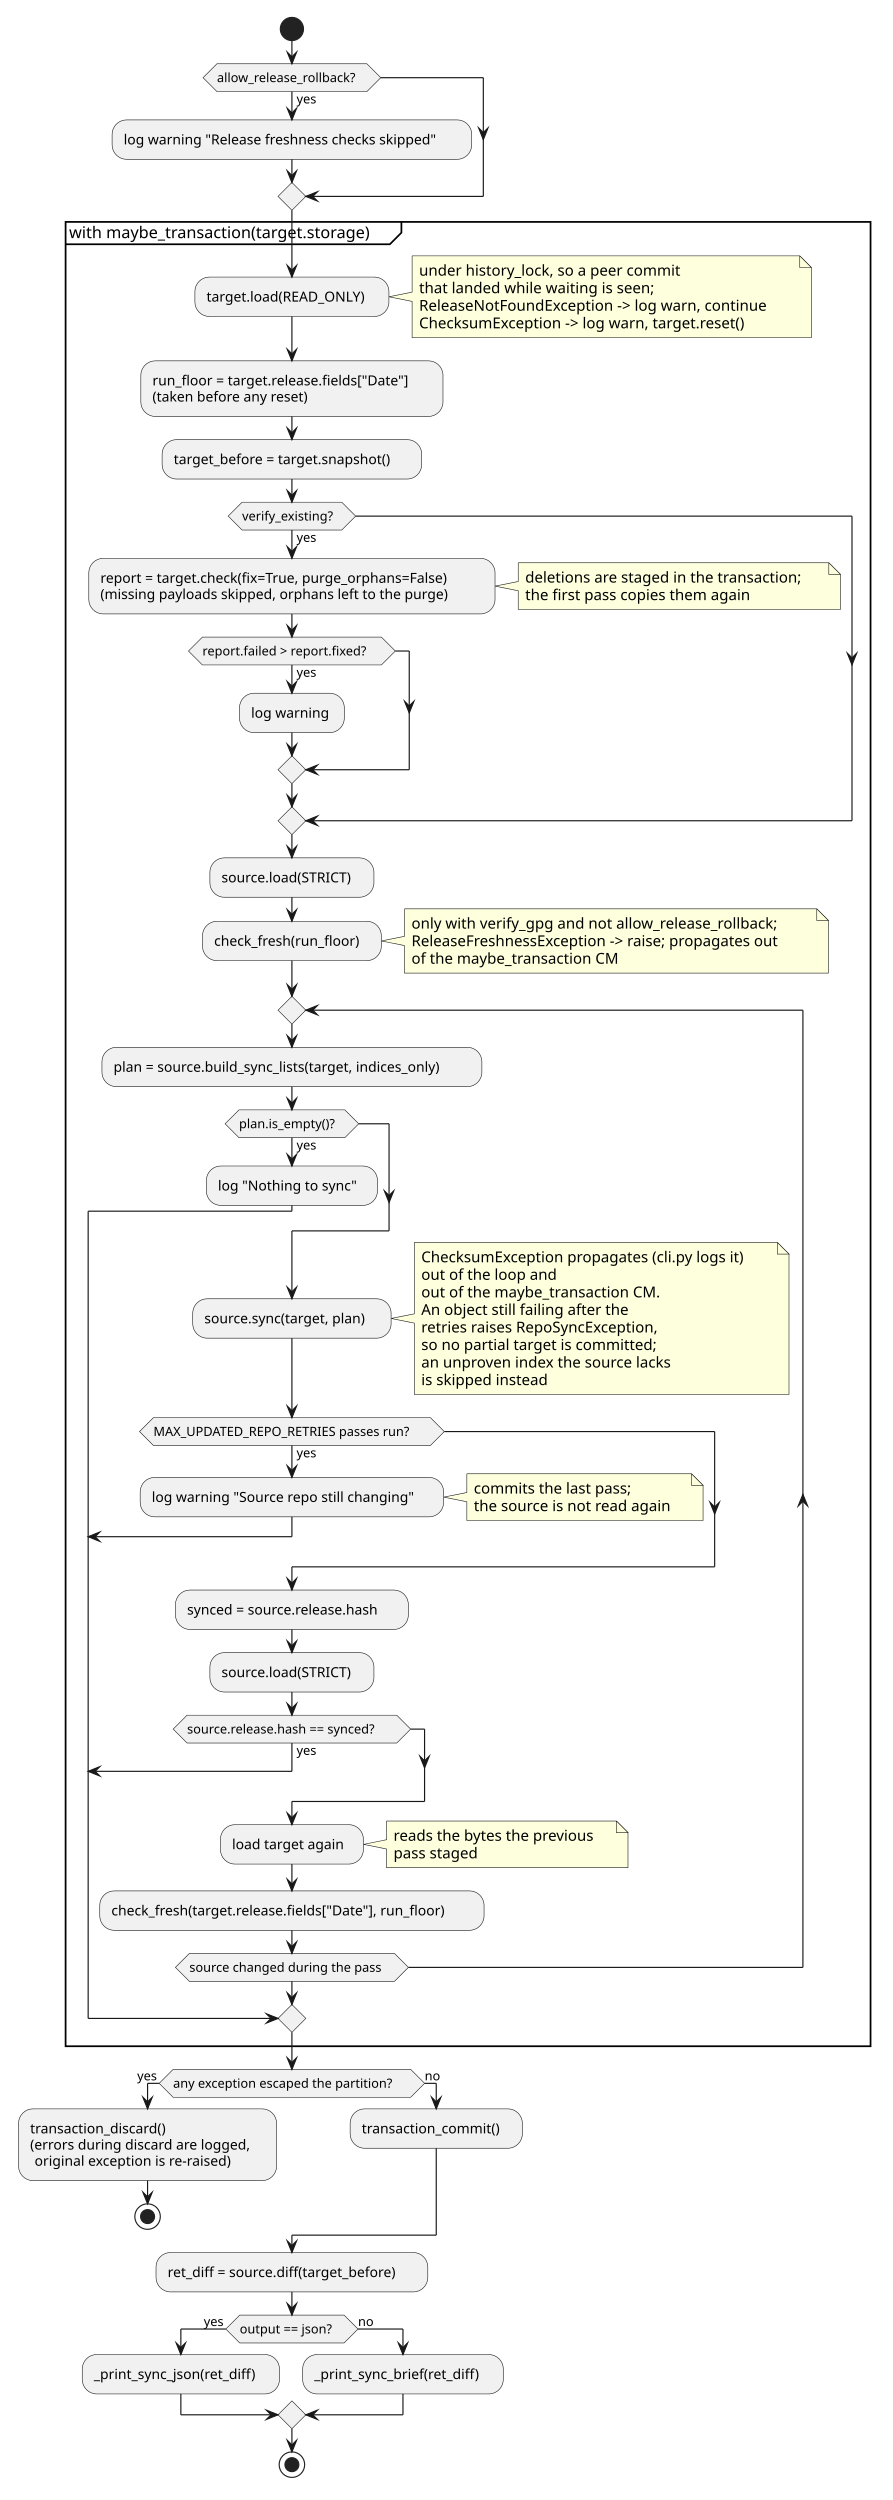
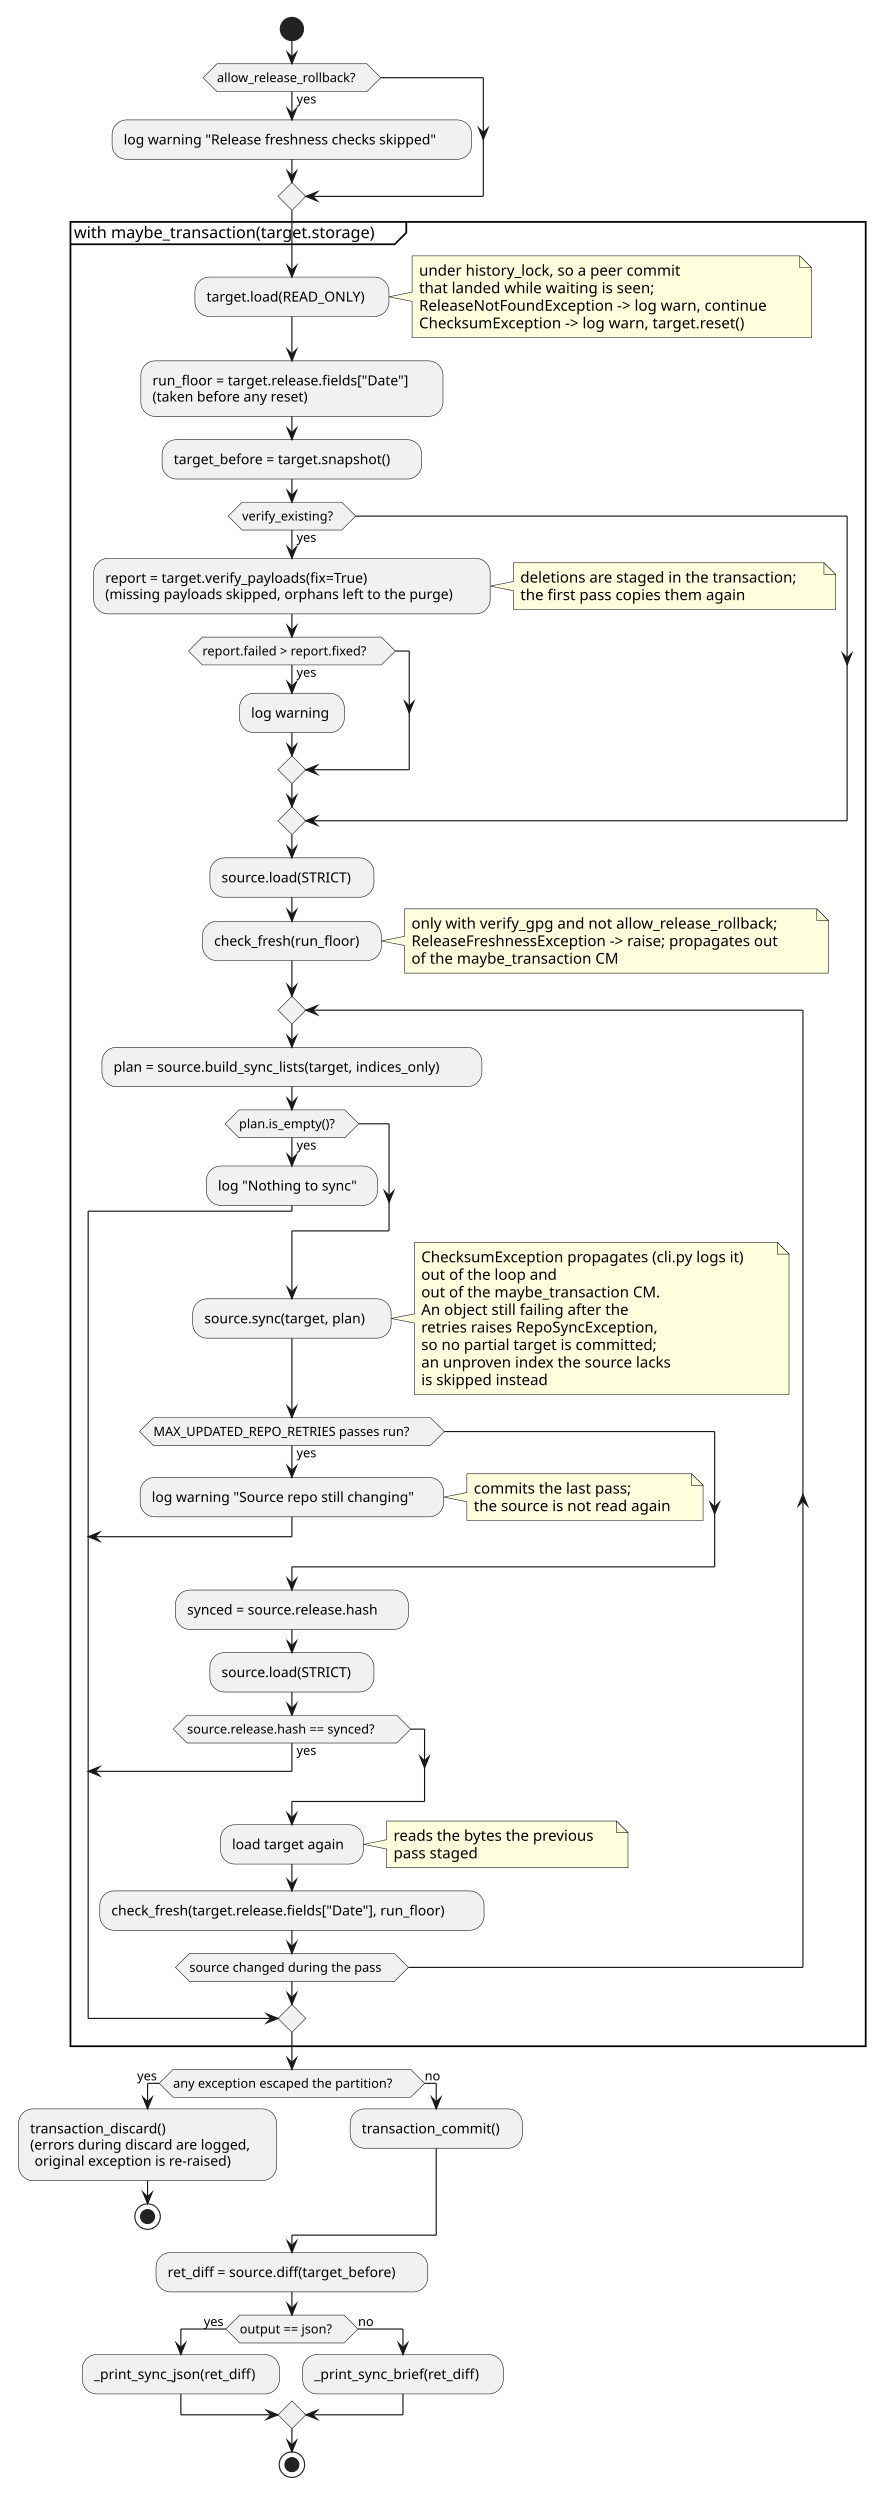
- <svg xmlns="http://www.w3.org/2000/svg" version="1.1" data-diagram-type="ACTIVITY" style="width:770px;height:2156px;background:#FFFFFF;" width="770px" height="2156px" viewBox="0 0 770 2156" zoomAndPan="magnify" preserveAspectRatio="none" contentStyleType="text/css">
+ <svg xmlns="http://www.w3.org/2000/svg" version="1.1" data-diagram-type="ACTIVITY" style="width:766px;height:2156px;background:#FFFFFF;" width="766px" height="2156px" viewBox="0 0 766 2156" zoomAndPan="magnify" preserveAspectRatio="none" contentStyleType="text/css">
  <defs />
  <g font-family="sans-serif" lengthAdjust="spacing">
    <ellipse cx="251.74" cy="25" rx="10" ry="10" fill="#222" style="stroke:#222;stroke-width:1;" />
    <rect x="96.67" y="103.402" width="310.139" height="33.969" fill="#F1F1F1" style="stroke:#181818;stroke-width:0.5;" rx="12.5" ry="12.5" />
    <text x="106.67" y="124.541" fill="#000" font-size="12" textLength="290.139">log warning "Release freshness checks skipped"</text>
    <polygon points="187.101,55,316.378,55,328.378,67,316.378,79,187.101,79,175.101,67,187.101,55" fill="#F1F1F1" style="stroke:#181818;stroke-width:0.5;stroke-linejoin:miter;stroke-miterlimit:10;" />
    <text x="255.74" y="89.21" fill="#000" font-size="11" textLength="19.008">yes</text>
    <text x="187.101" y="70.808" fill="#000" font-size="11" textLength="129.277">allow_release_rollback?</text>
    <polygon points="251.74,157.371,263.74,169.371,251.74,181.371,239.74,169.371,251.74,157.371" fill="#F1F1F1" style="stroke:#181818;stroke-width:0.5;stroke-linejoin:miter;stroke-miterlimit:10;" />
-     <rect x="56.567" y="191.371" width="694.191" height="1573.309" fill="none" style="stroke:#000;stroke-width:1.5;" />
-     <path d="M346.177,191.371 L346.177,200.668 L336.177,210.668 L56.567,210.668" style="stroke:#000;stroke-width:1.5;" fill="none" />
-     <text x="59.567" y="205.366" fill="#000" font-size="14" textLength="279.61">with maybe_transaction(target.storage)</text>
+     <rect x="60.762" y="191.371" width="685.8" height="1573.309" fill="none" style="stroke:#000;stroke-width:1.5;" />
+     <path d="M350.373,191.371 L350.373,200.668 L340.373,210.668 L60.762,210.668" style="stroke:#000;stroke-width:1.5;" fill="none" />
+     <text x="63.762" y="205.366" fill="#000" font-size="14" textLength="279.61">with maybe_transaction(target.storage)</text>
    <path d="M355.404,220.668 L355.404,251.934 L335.404,255.934 L355.404,259.934 L355.404,291.199 A0,0 0 0 0 355.404,291.199 L699.696,291.199 A0,0 0 0 0 699.696,291.199 L699.696,230.668 L689.696,220.668 L355.404,220.668 A0,0 0 0 0 355.404,220.668" style="stroke:#181818;stroke-width:0.5;" fill="#FEFFDD" />
    <path d="M689.696,220.668 L689.696,230.668 L699.696,230.668 L689.696,220.668" style="stroke:#181818;stroke-width:0.5;" fill="#FEFFDD" />
    <text x="361.404" y="237.735" fill="#000" font-size="13" textLength="241.744">under history_lock, so a peer commit</text>
    <text x="361.404" y="252.868" fill="#000" font-size="13" textLength="218.658">that landed while waiting is seen;</text>
    <text x="361.404" y="268" fill="#000" font-size="13" textLength="323.292">ReleaseNotFoundException -&gt; log warn, continue</text>
    <text x="361.404" y="283.133" fill="#000" font-size="13" textLength="319.757">ChecksumException    -&gt; log warn, target.reset()</text>
    <rect x="168.076" y="238.949" width="167.328" height="33.969" fill="#F1F1F1" style="stroke:#181818;stroke-width:0.5;" rx="12.5" ry="12.5" />
    <text x="178.076" y="260.088" fill="#000" font-size="12" textLength="147.328">target.load(READ_ONLY)</text>
    <rect x="121.45" y="311.199" width="260.58" height="47.938" fill="#F1F1F1" style="stroke:#181818;stroke-width:0.5;" rx="12.5" ry="12.5" />
    <text x="131.45" y="332.338" fill="#000" font-size="12" textLength="240.58">run_floor = target.release.fields["Date"]</text>
    <text x="131.45" y="346.307" fill="#000" font-size="12" textLength="146.402">(taken before any reset)</text>
    <rect x="139.804" y="379.137" width="223.871" height="33.969" fill="#F1F1F1" style="stroke:#181818;stroke-width:0.5;" rx="12.5" ry="12.5" />
    <text x="149.804" y="400.275" fill="#000" font-size="12" textLength="203.871">target_before = target.snapshot()</text>
-     <path d="M446.913,485.344 L446.913,501.477 L426.913,505.477 L446.913,509.477 L446.913,525.609 A0,0 0 0 0 446.913,525.609 L724.758,525.609 A0,0 0 0 0 724.758,525.609 L724.758,495.344 L714.758,485.344 L446.913,485.344 A0,0 0 0 0 446.913,485.344" style="stroke:#181818;stroke-width:0.5;" fill="#FEFFDD" />
-     <path d="M714.758,485.344 L714.758,495.344 L724.758,495.344 L714.758,485.344" style="stroke:#181818;stroke-width:0.5;" fill="#FEFFDD" />
-     <text x="452.913" y="502.411" fill="#000" font-size="13" textLength="256.845">deletions are staged in the transaction;</text>
-     <text x="452.913" y="517.543" fill="#000" font-size="13" textLength="208.933">the first pass copies them again</text>
-     <rect x="76.567" y="481.508" width="350.346" height="47.938" fill="#F1F1F1" style="stroke:#181818;stroke-width:0.5;" rx="12.5" ry="12.5" />
-     <text x="86.567" y="502.646" fill="#000" font-size="12" textLength="330.346">report = target.check(fix=True, purge_orphans=False)</text>
-     <text x="86.567" y="516.615" fill="#000" font-size="12" textLength="321.955">(missing payloads skipped, orphans left to the purge)</text>
+     <path d="M442.717,485.344 L442.717,501.477 L422.717,505.477 L442.717,509.477 L442.717,525.609 A0,0 0 0 0 442.717,525.609 L720.563,525.609 A0,0 0 0 0 720.563,525.609 L720.563,495.344 L710.563,485.344 L442.717,485.344 A0,0 0 0 0 442.717,485.344" style="stroke:#181818;stroke-width:0.5;" fill="#FEFFDD" />
+     <path d="M710.563,485.344 L710.563,495.344 L720.563,495.344 L710.563,485.344" style="stroke:#181818;stroke-width:0.5;" fill="#FEFFDD" />
+     <text x="448.717" y="502.411" fill="#000" font-size="13" textLength="256.845">deletions are staged in the transaction;</text>
+     <text x="448.717" y="517.543" fill="#000" font-size="13" textLength="208.933">the first pass copies them again</text>
+     <rect x="80.762" y="481.508" width="341.955" height="47.938" fill="#F1F1F1" style="stroke:#181818;stroke-width:0.5;" rx="12.5" ry="12.5" />
+     <text x="90.762" y="502.646" fill="#000" font-size="12" textLength="250.488">report = target.verify_payloads(fix=True)</text>
+     <text x="90.762" y="516.615" fill="#000" font-size="12" textLength="321.955">(missing payloads skipped, orphans left to the purge)</text>
    <rect x="206.554" y="597.848" width="90.371" height="33.969" fill="#F1F1F1" style="stroke:#181818;stroke-width:0.5;" rx="12.5" ry="12.5" />
    <text x="216.554" y="618.986" fill="#000" font-size="12" textLength="70.371">log warning</text>
    <polygon points="174.549,549.445,328.93,549.445,340.93,561.445,328.93,573.445,174.549,573.445,162.549,561.445,174.549,549.445" fill="#F1F1F1" style="stroke:#181818;stroke-width:0.5;stroke-linejoin:miter;stroke-miterlimit:10;" />
    <text x="255.74" y="583.656" fill="#000" font-size="11" textLength="19.008">yes</text>
    <text x="174.549" y="565.253" fill="#000" font-size="11" textLength="154.381">report.failed &gt; report.fixed?</text>
    <polygon points="251.74,651.816,263.74,663.816,251.74,675.816,239.74,663.816,251.74,651.816" fill="#F1F1F1" style="stroke:#181818;stroke-width:0.5;stroke-linejoin:miter;stroke-miterlimit:10;" />
    <polygon points="208.758,433.105,294.722,433.105,306.722,445.105,294.722,457.105,208.758,457.105,196.758,445.105,208.758,433.105" fill="#F1F1F1" style="stroke:#181818;stroke-width:0.5;stroke-linejoin:miter;stroke-miterlimit:10;" />
    <text x="255.74" y="467.316" fill="#000" font-size="11" textLength="19.008">yes</text>
    <text x="208.758" y="448.914" fill="#000" font-size="11" textLength="85.964">verify_existing?</text>
    <polygon points="251.74,695.816,263.74,707.816,251.74,719.816,239.74,707.816,251.74,695.816" fill="#F1F1F1" style="stroke:#181818;stroke-width:0.5;stroke-linejoin:miter;stroke-miterlimit:10;" />
    <rect x="181.004" y="739.816" width="141.471" height="33.969" fill="#F1F1F1" style="stroke:#181818;stroke-width:0.5;" rx="12.5" ry="12.5" />
    <text x="191.004" y="760.955" fill="#000" font-size="12" textLength="121.471">source.load(STRICT)</text>
    <path d="M348.847,783.785 L348.847,807.484 L328.847,811.484 L348.847,815.484 L348.847,839.184 A0,0 0 0 0 348.847,839.184 L714.379,839.184 A0,0 0 0 0 714.379,839.184 L714.379,793.785 L704.379,783.785 L348.847,783.785 A0,0 0 0 0 348.847,783.785" style="stroke:#181818;stroke-width:0.5;" fill="#FEFFDD" />
    <path d="M704.379,783.785 L704.379,793.785 L714.379,793.785 L704.379,783.785" style="stroke:#181818;stroke-width:0.5;" fill="#FEFFDD" />
    <text x="354.847" y="800.852" fill="#000" font-size="13" textLength="339.923">only with verify_gpg and not allow_release_rollback;</text>
    <text x="354.847" y="815.985" fill="#000" font-size="13" textLength="344.532">ReleaseFreshnessException -&gt; raise; propagates out</text>
    <text x="354.847" y="831.118" fill="#000" font-size="13" textLength="191.064">of the maybe_transaction CM</text>
    <rect x="174.632" y="794.5" width="154.215" height="33.969" fill="#F1F1F1" style="stroke:#181818;stroke-width:0.5;" rx="12.5" ry="12.5" />
    <text x="184.632" y="815.639" fill="#000" font-size="12" textLength="134.215">check_fresh(run_floor)</text>
    <rect x="87.911" y="903.184" width="327.658" height="33.969" fill="#F1F1F1" style="stroke:#181818;stroke-width:0.5;" rx="12.5" ry="12.5" />
    <text x="97.911" y="924.322" fill="#000" font-size="12" textLength="307.658">plan = source.build_sync_lists(target, indices_only)</text>
    <rect x="177.958" y="1005.555" width="147.564" height="33.969" fill="#F1F1F1" style="stroke:#181818;stroke-width:0.5;" rx="12.5" ry="12.5" />
    <text x="187.958" y="1026.693" fill="#000" font-size="12" textLength="127.564">log "Nothing to sync"</text>
    <polygon points="206.118,957.152,297.362,957.152,309.362,969.152,297.362,981.152,206.118,981.152,194.118,969.152,206.118,957.152" fill="#F1F1F1" style="stroke:#181818;stroke-width:0.5;stroke-linejoin:miter;stroke-miterlimit:10;" />
    <text x="255.74" y="991.363" fill="#000" font-size="11" textLength="19.008">yes</text>
    <text x="206.118" y="972.96" fill="#000" font-size="11" textLength="91.244">plan.is_empty()?</text>
    <path d="M357.282,1071.523 L357.282,1133.055 L337.282,1137.055 L357.282,1141.055 L357.282,1202.586 A0,0 0 0 0 357.282,1202.586 L680.43,1202.586 A0,0 0 0 0 680.43,1202.586 L680.43,1081.523 L670.43,1071.523 L357.282,1071.523 A0,0 0 0 0 357.282,1071.523" style="stroke:#181818;stroke-width:0.5;" fill="#FEFFDD" />
    <path d="M670.43,1071.523 L670.43,1081.523 L680.43,1081.523 L670.43,1071.523" style="stroke:#181818;stroke-width:0.5;" fill="#FEFFDD" />
    <text x="363.282" y="1088.59" fill="#000" font-size="13" textLength="302.148">ChecksumException propagates (cli.py logs it)</text>
    <text x="363.282" y="1103.723" fill="#000" font-size="13" textLength="123.913">out of the loop and</text>
    <text x="363.282" y="1118.856" fill="#000" font-size="13" textLength="220.619">out of the maybe_transaction CM.</text>
    <text x="363.282" y="1133.989" fill="#000" font-size="13" textLength="192.747">An object still failing after the</text>
    <text x="363.282" y="1149.122" fill="#000" font-size="13" textLength="221.806">retries raises RepoSyncException,</text>
    <text x="363.282" y="1164.254" fill="#000" font-size="13" textLength="218.436">so no partial target is committed;</text>
    <text x="363.282" y="1179.387" fill="#000" font-size="13" textLength="232.438">an unproven index the source lacks</text>
    <text x="363.282" y="1194.52" fill="#000" font-size="13" textLength="117.254">is skipped instead</text>
    <rect x="166.198" y="1120.07" width="171.084" height="33.969" fill="#F1F1F1" style="stroke:#181818;stroke-width:0.5;" rx="12.5" ry="12.5" />
    <text x="176.198" y="1141.209" fill="#000" font-size="12" textLength="151.084">source.sync(target, plan)</text>
    <path d="M402.598,1270.988 L402.598,1287.121 L382.598,1291.121 L402.598,1295.121 L402.598,1311.254 A0,0 0 0 0 402.598,1311.254 L606.322,1311.254 A0,0 0 0 0 606.322,1311.254 L606.322,1280.988 L596.322,1270.988 L402.598,1270.988 A0,0 0 0 0 402.598,1270.988" style="stroke:#181818;stroke-width:0.5;" fill="#FEFFDD" />
    <path d="M596.322,1270.988 L596.322,1280.988 L606.322,1280.988 L596.322,1270.988" style="stroke:#181818;stroke-width:0.5;" fill="#FEFFDD" />
    <text x="408.598" y="1288.055" fill="#000" font-size="13" textLength="147.234">commits the last pass;</text>
    <text x="408.598" y="1303.188" fill="#000" font-size="13" textLength="182.724">the source is not read again</text>
    <rect x="120.881" y="1274.137" width="261.717" height="33.969" fill="#F1F1F1" style="stroke:#181818;stroke-width:0.5;" rx="12.5" ry="12.5" />
    <text x="130.881" y="1295.275" fill="#000" font-size="12" textLength="241.717">log warning "Source repo still changing"</text>
    <polygon points="132.305,1222.586,371.174,1222.586,383.174,1234.586,371.174,1246.586,132.305,1246.586,120.305,1234.586,132.305,1222.586" fill="#F1F1F1" style="stroke:#181818;stroke-width:0.5;stroke-linejoin:miter;stroke-miterlimit:10;" />
    <text x="255.74" y="1256.796" fill="#000" font-size="11" textLength="19.008">yes</text>
    <text x="132.305" y="1238.394" fill="#000" font-size="11" textLength="238.869">MAX_UPDATED_REPO_RETRIES passes run?</text>
    <rect x="151.33" y="1371.254" width="200.82" height="33.969" fill="#F1F1F1" style="stroke:#181818;stroke-width:0.5;" rx="12.5" ry="12.5" />
    <text x="161.33" y="1392.393" fill="#000" font-size="12" textLength="180.82">synced = source.release.hash</text>
    <rect x="181.004" y="1425.223" width="141.471" height="33.969" fill="#F1F1F1" style="stroke:#181818;stroke-width:0.5;" rx="12.5" ry="12.5" />
    <text x="191.004" y="1446.361" fill="#000" font-size="12" textLength="121.471">source.load(STRICT)</text>
    <polygon points="161.336,1479.191,342.143,1479.191,354.143,1491.191,342.143,1503.191,161.336,1503.191,149.336,1491.191,161.336,1479.191" fill="#F1F1F1" style="stroke:#181818;stroke-width:0.5;stroke-linejoin:miter;stroke-miterlimit:10;" />
    <text x="255.74" y="1513.402" fill="#000" font-size="11" textLength="19.008">yes</text>
    <text x="161.336" y="1495" fill="#000" font-size="11" textLength="180.807">source.release.hash == synced?</text>
    <path d="M333.358,1570.445 L333.358,1586.578 L313.358,1590.578 L333.358,1594.578 L333.358,1610.711 A0,0 0 0 0 333.358,1610.711 L541.569,1610.711 A0,0 0 0 0 541.569,1610.711 L541.569,1580.445 L531.569,1570.445 L333.358,1570.445 A0,0 0 0 0 333.358,1570.445" style="stroke:#181818;stroke-width:0.5;" fill="#FEFFDD" />
    <path d="M531.569,1570.445 L531.569,1580.445 L541.569,1580.445 L531.569,1570.445" style="stroke:#181818;stroke-width:0.5;" fill="#FEFFDD" />
    <text x="339.358" y="1587.512" fill="#000" font-size="13" textLength="187.211">reads the bytes the previous</text>
    <text x="339.358" y="1602.645" fill="#000" font-size="13" textLength="78.235">pass staged</text>
    <rect x="190.122" y="1573.594" width="123.236" height="33.969" fill="#F1F1F1" style="stroke:#181818;stroke-width:0.5;" rx="12.5" ry="12.5" />
    <text x="200.122" y="1594.732" fill="#000" font-size="12" textLength="103.236">load target again</text>
    <rect x="86.03" y="1630.711" width="331.42" height="33.969" fill="#F1F1F1" style="stroke:#181818;stroke-width:0.5;" rx="12.5" ry="12.5" />
    <text x="96.03" y="1651.85" fill="#000" font-size="12" textLength="311.42">check_fresh(target.release.fields["Date"], run_floor)</text>
    <polygon points="251.74,859.184,263.74,871.184,251.74,883.184,239.74,871.184,251.74,859.184" fill="#F1F1F1" style="stroke:#181818;stroke-width:0.5;stroke-linejoin:miter;stroke-miterlimit:10;" />
    <polygon points="163.267,1684.68,340.212,1684.68,352.212,1696.68,340.212,1708.68,163.267,1708.68,151.267,1696.68,163.267,1684.68" fill="#F1F1F1" style="stroke:#181818;stroke-width:0.5;stroke-linejoin:miter;stroke-miterlimit:10;" />
    <text x="163.267" y="1700.488" fill="#000" font-size="11" textLength="176.945">source changed during the pass</text>
    <polygon points="251.74,1728.68,263.74,1740.68,251.74,1752.68,239.74,1740.68,251.74,1728.68" fill="#F1F1F1" style="stroke:#181818;stroke-width:0.5;stroke-linejoin:miter;stroke-miterlimit:10;" />
    <polygon points="149.265,1784.68,354.215,1784.68,366.215,1796.68,354.215,1808.68,149.265,1808.68,137.265,1796.68,149.265,1784.68" fill="#F1F1F1" style="stroke:#181818;stroke-width:0.5;stroke-linejoin:miter;stroke-miterlimit:10;" />
    <text x="149.265" y="1800.488" fill="#000" font-size="11" textLength="204.95">any exception escaped the partition?</text>
    <text x="118.256" y="1794.085" fill="#000" font-size="11" textLength="19.008">yes</text>
    <text x="366.215" y="1794.085" fill="#000" font-size="11" textLength="13.702">no</text>
    <rect x="16" y="1818.68" width="222.529" height="61.906" fill="#F1F1F1" style="stroke:#181818;stroke-width:0.5;" rx="12.5" ry="12.5" />
    <text x="26" y="1839.818" fill="#000" font-size="12" textLength="126.855">transaction_discard()</text>
    <text x="26" y="1853.787" fill="#000" font-size="12" textLength="202.529">(errors during discard are logged,</text>
    <text x="29.814" y="1867.756" fill="#000" font-size="12" textLength="183.152">original exception is re-raised)</text>
    <ellipse cx="127.265" cy="1911.586" rx="11" ry="11" fill="none" style="stroke:#222;stroke-width:1;" />
    <ellipse cx="127.265" cy="1911.586" rx="6" ry="6" fill="#222" style="stroke:#222;stroke-width:1;" />
    <rect x="301.961" y="1818.68" width="148.508" height="33.969" fill="#F1F1F1" style="stroke:#181818;stroke-width:0.5;" rx="12.5" ry="12.5" />
    <text x="311.961" y="1839.818" fill="#000" font-size="12" textLength="128.508">transaction_commit()</text>
    <rect x="134.551" y="1942.586" width="234.377" height="33.969" fill="#F1F1F1" style="stroke:#181818;stroke-width:0.5;" rx="12.5" ry="12.5" />
    <text x="144.551" y="1963.725" fill="#000" font-size="12" textLength="214.377">ret_diff = source.diff(target_before)</text>
    <polygon points="206.722,1996.555,296.758,1996.555,308.758,2008.555,296.758,2020.555,206.722,2020.555,194.722,2008.555,206.722,1996.555" fill="#F1F1F1" style="stroke:#181818;stroke-width:0.5;stroke-linejoin:miter;stroke-miterlimit:10;" />
    <text x="206.722" y="2012.363" fill="#000" font-size="11" textLength="90.036">output == json?</text>
    <text x="175.714" y="2005.96" fill="#000" font-size="11" textLength="19.008">yes</text>
    <text x="308.758" y="2005.96" fill="#000" font-size="11" textLength="13.702">no</text>
    <rect x="70.93" y="2030.555" width="170.07" height="33.969" fill="#F1F1F1" style="stroke:#181818;stroke-width:0.5;" rx="12.5" ry="12.5" />
    <text x="80.93" y="2051.693" fill="#000" font-size="12" textLength="150.07">_print_sync_json(ret_diff)</text>
    <rect x="261" y="2030.555" width="173.029" height="33.969" fill="#F1F1F1" style="stroke:#181818;stroke-width:0.5;" rx="12.5" ry="12.5" />
    <text x="271" y="2051.693" fill="#000" font-size="12" textLength="153.029">_print_sync_brief(ret_diff)</text>
    <polygon points="251.74,2070.523,263.74,2082.523,251.74,2094.523,239.74,2082.523,251.74,2070.523" fill="#F1F1F1" style="stroke:#181818;stroke-width:0.5;stroke-linejoin:miter;stroke-miterlimit:10;" />
    <ellipse cx="251.74" cy="2125.523" rx="11" ry="11" fill="none" style="stroke:#222;stroke-width:1;" />
    <ellipse cx="251.74" cy="2125.523" rx="6" ry="6" fill="#222" style="stroke:#222;stroke-width:1;" />
    <line x1="251.74" y1="79" x2="251.74" y2="103.402" style="stroke:#181818;stroke-width:1;" />
    <polygon points="247.74,93.402,251.74,103.402,255.74,93.402,251.74,97.402" fill="#181818" style="stroke:#181818;stroke-width:1;stroke-linejoin:miter;stroke-miterlimit:10;" />
    <line x1="328.378" y1="67" x2="416.809" y2="67" style="stroke:#181818;stroke-width:1;" />
    <polygon points="412.809,110.387,416.809,120.387,420.809,110.387,416.809,114.387" fill="#181818" style="stroke:#181818;stroke-width:1;stroke-linejoin:miter;stroke-miterlimit:10;" />
    <line x1="416.809" y1="67" x2="416.809" y2="169.371" style="stroke:#181818;stroke-width:1;" />
    <line x1="416.809" y1="169.371" x2="263.74" y2="169.371" style="stroke:#181818;stroke-width:1;" />
    <polygon points="273.74,165.371,263.74,169.371,273.74,173.371,269.74,169.371" fill="#181818" style="stroke:#181818;stroke-width:1;stroke-linejoin:miter;stroke-miterlimit:10;" />
    <line x1="251.74" y1="137.371" x2="251.74" y2="157.371" style="stroke:#181818;stroke-width:1;" />
    <polygon points="247.74,147.371,251.74,157.371,255.74,147.371,251.74,151.371" fill="#181818" style="stroke:#181818;stroke-width:1;stroke-linejoin:miter;stroke-miterlimit:10;" />
    <line x1="251.74" y1="35" x2="251.74" y2="55" style="stroke:#181818;stroke-width:1;" />
    <polygon points="247.74,45,251.74,55,255.74,45,251.74,49" fill="#181818" style="stroke:#181818;stroke-width:1;stroke-linejoin:miter;stroke-miterlimit:10;" />
    <line x1="251.74" y1="272.918" x2="251.74" y2="311.199" style="stroke:#181818;stroke-width:1;" />
    <polygon points="247.74,301.199,251.74,311.199,255.74,301.199,251.74,305.199" fill="#181818" style="stroke:#181818;stroke-width:1;stroke-linejoin:miter;stroke-miterlimit:10;" />
    <line x1="251.74" y1="359.137" x2="251.74" y2="379.137" style="stroke:#181818;stroke-width:1;" />
    <polygon points="247.74,369.137,251.74,379.137,255.74,369.137,251.74,373.137" fill="#181818" style="stroke:#181818;stroke-width:1;stroke-linejoin:miter;stroke-miterlimit:10;" />
    <line x1="251.74" y1="573.445" x2="251.74" y2="597.848" style="stroke:#181818;stroke-width:1;" />
    <polygon points="247.74,587.848,251.74,597.848,255.74,587.848,251.74,591.848" fill="#181818" style="stroke:#181818;stroke-width:1;stroke-linejoin:miter;stroke-miterlimit:10;" />
    <line x1="340.93" y1="561.445" x2="352.93" y2="561.445" style="stroke:#181818;stroke-width:1;" />
    <polygon points="348.93,604.832,352.93,614.832,356.93,604.832,352.93,608.832" fill="#181818" style="stroke:#181818;stroke-width:1;stroke-linejoin:miter;stroke-miterlimit:10;" />
    <line x1="352.93" y1="561.445" x2="352.93" y2="663.816" style="stroke:#181818;stroke-width:1;" />
    <line x1="352.93" y1="663.816" x2="263.74" y2="663.816" style="stroke:#181818;stroke-width:1;" />
    <polygon points="273.74,659.816,263.74,663.816,273.74,667.816,269.74,663.816" fill="#181818" style="stroke:#181818;stroke-width:1;stroke-linejoin:miter;stroke-miterlimit:10;" />
    <line x1="251.74" y1="631.816" x2="251.74" y2="651.816" style="stroke:#181818;stroke-width:1;" />
    <polygon points="247.74,641.816,251.74,651.816,255.74,641.816,251.74,645.816" fill="#181818" style="stroke:#181818;stroke-width:1;stroke-linejoin:miter;stroke-miterlimit:10;" />
    <line x1="251.74" y1="529.445" x2="251.74" y2="549.445" style="stroke:#181818;stroke-width:1;" />
    <polygon points="247.74,539.445,251.74,549.445,255.74,539.445,251.74,543.445" fill="#181818" style="stroke:#181818;stroke-width:1;stroke-linejoin:miter;stroke-miterlimit:10;" />
    <line x1="251.74" y1="457.105" x2="251.74" y2="481.508" style="stroke:#181818;stroke-width:1;" />
    <polygon points="247.74,471.508,251.74,481.508,255.74,471.508,251.74,475.508" fill="#181818" style="stroke:#181818;stroke-width:1;stroke-linejoin:miter;stroke-miterlimit:10;" />
-     <line x1="306.722" y1="445.105" x2="734.758" y2="445.105" style="stroke:#181818;stroke-width:1;" />
-     <polygon points="730.758,563.363,734.758,573.363,738.758,563.363,734.758,567.363" fill="#181818" style="stroke:#181818;stroke-width:1;stroke-linejoin:miter;stroke-miterlimit:10;" />
-     <line x1="734.758" y1="445.105" x2="734.758" y2="707.816" style="stroke:#181818;stroke-width:1;" />
-     <line x1="734.758" y1="707.816" x2="263.74" y2="707.816" style="stroke:#181818;stroke-width:1;" />
+     <line x1="306.722" y1="445.105" x2="730.563" y2="445.105" style="stroke:#181818;stroke-width:1;" />
+     <polygon points="726.563,563.363,730.563,573.363,734.563,563.363,730.563,567.363" fill="#181818" style="stroke:#181818;stroke-width:1;stroke-linejoin:miter;stroke-miterlimit:10;" />
+     <line x1="730.563" y1="445.105" x2="730.563" y2="707.816" style="stroke:#181818;stroke-width:1;" />
+     <line x1="730.563" y1="707.816" x2="263.74" y2="707.816" style="stroke:#181818;stroke-width:1;" />
    <polygon points="273.74,703.816,263.74,707.816,273.74,711.816,269.74,707.816" fill="#181818" style="stroke:#181818;stroke-width:1;stroke-linejoin:miter;stroke-miterlimit:10;" />
    <line x1="251.74" y1="675.816" x2="251.74" y2="695.816" style="stroke:#181818;stroke-width:1;" />
    <polygon points="247.74,685.816,251.74,695.816,255.74,685.816,251.74,689.816" fill="#181818" style="stroke:#181818;stroke-width:1;stroke-linejoin:miter;stroke-miterlimit:10;" />
    <line x1="251.74" y1="413.105" x2="251.74" y2="433.105" style="stroke:#181818;stroke-width:1;" />
    <polygon points="247.74,423.105,251.74,433.105,255.74,423.105,251.74,427.105" fill="#181818" style="stroke:#181818;stroke-width:1;stroke-linejoin:miter;stroke-miterlimit:10;" />
    <line x1="251.74" y1="719.816" x2="251.74" y2="739.816" style="stroke:#181818;stroke-width:1;" />
    <polygon points="247.74,729.816,251.74,739.816,255.74,729.816,251.74,733.816" fill="#181818" style="stroke:#181818;stroke-width:1;stroke-linejoin:miter;stroke-miterlimit:10;" />
    <line x1="251.74" y1="773.785" x2="251.74" y2="794.5" style="stroke:#181818;stroke-width:1;" />
    <polygon points="247.74,784.5,251.74,794.5,255.74,784.5,251.74,788.5" fill="#181818" style="stroke:#181818;stroke-width:1;stroke-linejoin:miter;stroke-miterlimit:10;" />
    <line x1="251.74" y1="1039.523" x2="251.74" y2="1044.523" style="stroke:#181818;stroke-width:1;" />
    <line x1="251.74" y1="1044.523" x2="76.03" y2="1044.523" style="stroke:#181818;stroke-width:1;" />
    <line x1="76.03" y1="1044.523" x2="76.03" y2="1740.68" style="stroke:#181818;stroke-width:1;" />
    <line x1="76.03" y1="1740.68" x2="239.74" y2="1740.68" style="stroke:#181818;stroke-width:1;" />
    <polygon points="229.74,1736.68,239.74,1740.68,229.74,1744.68,233.74,1740.68" fill="#181818" style="stroke:#181818;stroke-width:1;stroke-linejoin:miter;stroke-miterlimit:10;" />
    <line x1="251.74" y1="981.152" x2="251.74" y2="1005.555" style="stroke:#181818;stroke-width:1;" />
    <polygon points="247.74,995.555,251.74,1005.555,255.74,995.555,251.74,999.555" fill="#181818" style="stroke:#181818;stroke-width:1;stroke-linejoin:miter;stroke-miterlimit:10;" />
    <line x1="309.362" y1="969.152" x2="335.522" y2="969.152" style="stroke:#181818;stroke-width:1;" />
    <polygon points="331.522,1027.039,335.522,1037.039,339.522,1027.039,335.522,1031.039" fill="#181818" style="stroke:#181818;stroke-width:1;stroke-linejoin:miter;stroke-miterlimit:10;" />
    <line x1="335.522" y1="969.152" x2="335.522" y2="1061.523" style="stroke:#181818;stroke-width:1;" />
    <line x1="335.522" y1="1061.523" x2="251.74" y2="1061.523" style="stroke:#181818;stroke-width:1;" />
    <line x1="251.74" y1="1061.523" x2="251.74" y2="1120.07" style="stroke:#181818;stroke-width:1;" />
    <polygon points="247.74,1110.07,251.74,1120.07,255.74,1110.07,251.74,1114.07" fill="#181818" style="stroke:#181818;stroke-width:1;stroke-linejoin:miter;stroke-miterlimit:10;" />
    <line x1="251.74" y1="937.152" x2="251.74" y2="957.152" style="stroke:#181818;stroke-width:1;" />
    <polygon points="247.74,947.152,251.74,957.152,255.74,947.152,251.74,951.152" fill="#181818" style="stroke:#181818;stroke-width:1;stroke-linejoin:miter;stroke-miterlimit:10;" />
    <line x1="251.74" y1="1308.105" x2="251.74" y2="1325.254" style="stroke:#181818;stroke-width:1;" />
    <line x1="251.74" y1="1325.254" x2="76.03" y2="1325.254" style="stroke:#181818;stroke-width:1;" />
    <polygon points="86.03,1321.254,76.03,1325.254,86.03,1329.254,82.03,1325.254" fill="#181818" style="stroke:#181818;stroke-width:1;stroke-linejoin:miter;stroke-miterlimit:10;" />
    <line x1="251.74" y1="1246.586" x2="251.74" y2="1274.137" style="stroke:#181818;stroke-width:1;" />
    <polygon points="247.74,1264.137,251.74,1274.137,255.74,1264.137,251.74,1268.137" fill="#181818" style="stroke:#181818;stroke-width:1;stroke-linejoin:miter;stroke-miterlimit:10;" />
    <line x1="383.174" y1="1234.586" x2="616.322" y2="1234.586" style="stroke:#181818;stroke-width:1;" />
    <polygon points="612.322,1295.621,616.322,1305.621,620.322,1295.621,616.322,1299.621" fill="#181818" style="stroke:#181818;stroke-width:1;stroke-linejoin:miter;stroke-miterlimit:10;" />
    <line x1="616.322" y1="1234.586" x2="616.322" y2="1351.254" style="stroke:#181818;stroke-width:1;" />
    <line x1="616.322" y1="1351.254" x2="251.74" y2="1351.254" style="stroke:#181818;stroke-width:1;" />
    <line x1="251.74" y1="1351.254" x2="251.74" y2="1371.254" style="stroke:#181818;stroke-width:1;" />
    <polygon points="247.74,1361.254,251.74,1371.254,255.74,1361.254,251.74,1365.254" fill="#181818" style="stroke:#181818;stroke-width:1;stroke-linejoin:miter;stroke-miterlimit:10;" />
    <line x1="251.74" y1="1154.039" x2="251.74" y2="1222.586" style="stroke:#181818;stroke-width:1;" />
    <polygon points="247.74,1212.586,251.74,1222.586,255.74,1212.586,251.74,1216.586" fill="#181818" style="stroke:#181818;stroke-width:1;stroke-linejoin:miter;stroke-miterlimit:10;" />
    <line x1="251.74" y1="1405.223" x2="251.74" y2="1425.223" style="stroke:#181818;stroke-width:1;" />
    <polygon points="247.74,1415.223,251.74,1425.223,255.74,1415.223,251.74,1419.223" fill="#181818" style="stroke:#181818;stroke-width:1;stroke-linejoin:miter;stroke-miterlimit:10;" />
    <line x1="251.74" y1="1503.191" x2="251.74" y2="1527.594" style="stroke:#181818;stroke-width:1;" />
    <line x1="251.74" y1="1527.594" x2="76.03" y2="1527.594" style="stroke:#181818;stroke-width:1;" />
    <polygon points="86.03,1523.594,76.03,1527.594,86.03,1531.594,82.03,1527.594" fill="#181818" style="stroke:#181818;stroke-width:1;stroke-linejoin:miter;stroke-miterlimit:10;" />
    <line x1="354.143" y1="1491.191" x2="366.143" y2="1491.191" style="stroke:#181818;stroke-width:1;" />
    <polygon points="362.143,1514.594,366.143,1524.594,370.143,1514.594,366.143,1518.594" fill="#181818" style="stroke:#181818;stroke-width:1;stroke-linejoin:miter;stroke-miterlimit:10;" />
    <line x1="366.143" y1="1491.191" x2="366.143" y2="1553.594" style="stroke:#181818;stroke-width:1;" />
    <line x1="366.143" y1="1553.594" x2="251.74" y2="1553.594" style="stroke:#181818;stroke-width:1;" />
    <line x1="251.74" y1="1553.594" x2="251.74" y2="1573.594" style="stroke:#181818;stroke-width:1;" />
    <polygon points="247.74,1563.594,251.74,1573.594,255.74,1563.594,251.74,1567.594" fill="#181818" style="stroke:#181818;stroke-width:1;stroke-linejoin:miter;stroke-miterlimit:10;" />
    <line x1="251.74" y1="1459.191" x2="251.74" y2="1479.191" style="stroke:#181818;stroke-width:1;" />
    <polygon points="247.74,1469.191,251.74,1479.191,255.74,1469.191,251.74,1473.191" fill="#181818" style="stroke:#181818;stroke-width:1;stroke-linejoin:miter;stroke-miterlimit:10;" />
    <line x1="251.74" y1="1607.563" x2="251.74" y2="1630.711" style="stroke:#181818;stroke-width:1;" />
    <polygon points="247.74,1620.711,251.74,1630.711,255.74,1620.711,251.74,1624.711" fill="#181818" style="stroke:#181818;stroke-width:1;stroke-linejoin:miter;stroke-miterlimit:10;" />
    <line x1="251.74" y1="883.184" x2="251.74" y2="903.184" style="stroke:#181818;stroke-width:1;" />
    <polygon points="247.74,893.184,251.74,903.184,255.74,893.184,251.74,897.184" fill="#181818" style="stroke:#181818;stroke-width:1;stroke-linejoin:miter;stroke-miterlimit:10;" />
    <line x1="352.212" y1="1696.68" x2="692.43" y2="1696.68" style="stroke:#181818;stroke-width:1;" />
    <polygon points="688.43,1298.707,692.43,1288.707,696.43,1298.707,692.43,1294.707" fill="#181818" style="stroke:#181818;stroke-width:1;stroke-linejoin:miter;stroke-miterlimit:10;" />
    <line x1="692.43" y1="871.184" x2="692.43" y2="1696.68" style="stroke:#181818;stroke-width:1;" />
    <line x1="692.43" y1="871.184" x2="263.74" y2="871.184" style="stroke:#181818;stroke-width:1;" />
    <polygon points="273.74,867.184,263.74,871.184,273.74,875.184,269.74,871.184" fill="#181818" style="stroke:#181818;stroke-width:1;stroke-linejoin:miter;stroke-miterlimit:10;" />
    <line x1="251.74" y1="1664.68" x2="251.74" y2="1684.68" style="stroke:#181818;stroke-width:1;" />
    <polygon points="247.74,1674.68,251.74,1684.68,255.74,1674.68,251.74,1678.68" fill="#181818" style="stroke:#181818;stroke-width:1;stroke-linejoin:miter;stroke-miterlimit:10;" />
    <line x1="251.74" y1="1708.68" x2="251.74" y2="1728.68" style="stroke:#181818;stroke-width:1;" />
    <polygon points="247.74,1718.68,251.74,1728.68,255.74,1718.68,251.74,1722.68" fill="#181818" style="stroke:#181818;stroke-width:1;stroke-linejoin:miter;stroke-miterlimit:10;" />
    <line x1="251.74" y1="828.469" x2="251.74" y2="859.184" style="stroke:#181818;stroke-width:1;" />
    <polygon points="247.74,849.184,251.74,859.184,255.74,849.184,251.74,853.184" fill="#181818" style="stroke:#181818;stroke-width:1;stroke-linejoin:miter;stroke-miterlimit:10;" />
    <line x1="251.74" y1="181.371" x2="251.74" y2="238.949" style="stroke:#181818;stroke-width:1;" />
    <polygon points="247.74,228.949,251.74,238.949,255.74,228.949,251.74,232.949" fill="#181818" style="stroke:#181818;stroke-width:1;stroke-linejoin:miter;stroke-miterlimit:10;" />
    <line x1="127.265" y1="1880.586" x2="127.265" y2="1900.586" style="stroke:#181818;stroke-width:1;" />
    <polygon points="123.265,1890.586,127.265,1900.586,131.265,1890.586,127.265,1894.586" fill="#181818" style="stroke:#181818;stroke-width:1;stroke-linejoin:miter;stroke-miterlimit:10;" />
    <line x1="137.265" y1="1796.68" x2="127.265" y2="1796.68" style="stroke:#181818;stroke-width:1;" />
    <line x1="127.265" y1="1796.68" x2="127.265" y2="1818.68" style="stroke:#181818;stroke-width:1;" />
    <polygon points="123.265,1808.68,127.265,1818.68,131.265,1808.68,127.265,1812.68" fill="#181818" style="stroke:#181818;stroke-width:1;stroke-linejoin:miter;stroke-miterlimit:10;" />
    <line x1="366.215" y1="1796.68" x2="376.215" y2="1796.68" style="stroke:#181818;stroke-width:1;" />
    <line x1="376.215" y1="1796.68" x2="376.215" y2="1818.68" style="stroke:#181818;stroke-width:1;" />
    <polygon points="372.215,1808.68,376.215,1818.68,380.215,1808.68,376.215,1812.68" fill="#181818" style="stroke:#181818;stroke-width:1;stroke-linejoin:miter;stroke-miterlimit:10;" />
    <line x1="376.215" y1="1852.648" x2="376.215" y2="1927.586" style="stroke:#181818;stroke-width:1;" />
    <line x1="376.215" y1="1927.586" x2="251.74" y2="1927.586" style="stroke:#181818;stroke-width:1;" />
    <line x1="251.74" y1="1927.586" x2="251.74" y2="1942.586" style="stroke:#181818;stroke-width:1;" />
    <polygon points="247.74,1932.586,251.74,1942.586,255.74,1932.586,251.74,1936.586" fill="#181818" style="stroke:#181818;stroke-width:1;stroke-linejoin:miter;stroke-miterlimit:10;" />
    <line x1="251.74" y1="1752.68" x2="251.74" y2="1784.68" style="stroke:#181818;stroke-width:1;" />
    <polygon points="247.74,1774.68,251.74,1784.68,255.74,1774.68,251.74,1778.68" fill="#181818" style="stroke:#181818;stroke-width:1;stroke-linejoin:miter;stroke-miterlimit:10;" />
    <line x1="194.722" y1="2008.555" x2="155.965" y2="2008.555" style="stroke:#181818;stroke-width:1;" />
    <line x1="155.965" y1="2008.555" x2="155.965" y2="2030.555" style="stroke:#181818;stroke-width:1;" />
    <polygon points="151.965,2020.555,155.965,2030.555,159.965,2020.555,155.965,2024.555" fill="#181818" style="stroke:#181818;stroke-width:1;stroke-linejoin:miter;stroke-miterlimit:10;" />
    <line x1="308.758" y1="2008.555" x2="347.515" y2="2008.555" style="stroke:#181818;stroke-width:1;" />
    <line x1="347.515" y1="2008.555" x2="347.515" y2="2030.555" style="stroke:#181818;stroke-width:1;" />
    <polygon points="343.515,2020.555,347.515,2030.555,351.515,2020.555,347.515,2024.555" fill="#181818" style="stroke:#181818;stroke-width:1;stroke-linejoin:miter;stroke-miterlimit:10;" />
    <line x1="155.965" y1="2064.523" x2="155.965" y2="2082.523" style="stroke:#181818;stroke-width:1;" />
    <line x1="155.965" y1="2082.523" x2="239.74" y2="2082.523" style="stroke:#181818;stroke-width:1;" />
    <polygon points="229.74,2078.523,239.74,2082.523,229.74,2086.523,233.74,2082.523" fill="#181818" style="stroke:#181818;stroke-width:1;stroke-linejoin:miter;stroke-miterlimit:10;" />
    <line x1="347.515" y1="2064.523" x2="347.515" y2="2082.523" style="stroke:#181818;stroke-width:1;" />
    <line x1="347.515" y1="2082.523" x2="263.74" y2="2082.523" style="stroke:#181818;stroke-width:1;" />
    <polygon points="273.74,2078.523,263.74,2082.523,273.74,2086.523,269.74,2082.523" fill="#181818" style="stroke:#181818;stroke-width:1;stroke-linejoin:miter;stroke-miterlimit:10;" />
    <line x1="251.74" y1="1976.555" x2="251.74" y2="1996.555" style="stroke:#181818;stroke-width:1;" />
    <polygon points="247.74,1986.555,251.74,1996.555,255.74,1986.555,251.74,1990.555" fill="#181818" style="stroke:#181818;stroke-width:1;stroke-linejoin:miter;stroke-miterlimit:10;" />
    <line x1="251.74" y1="2094.523" x2="251.74" y2="2114.523" style="stroke:#181818;stroke-width:1;" />
    <polygon points="247.74,2104.523,251.74,2114.523,255.74,2104.523,251.74,2108.523" fill="#181818" style="stroke:#181818;stroke-width:1;stroke-linejoin:miter;stroke-miterlimit:10;" />
  </g>
</svg>
